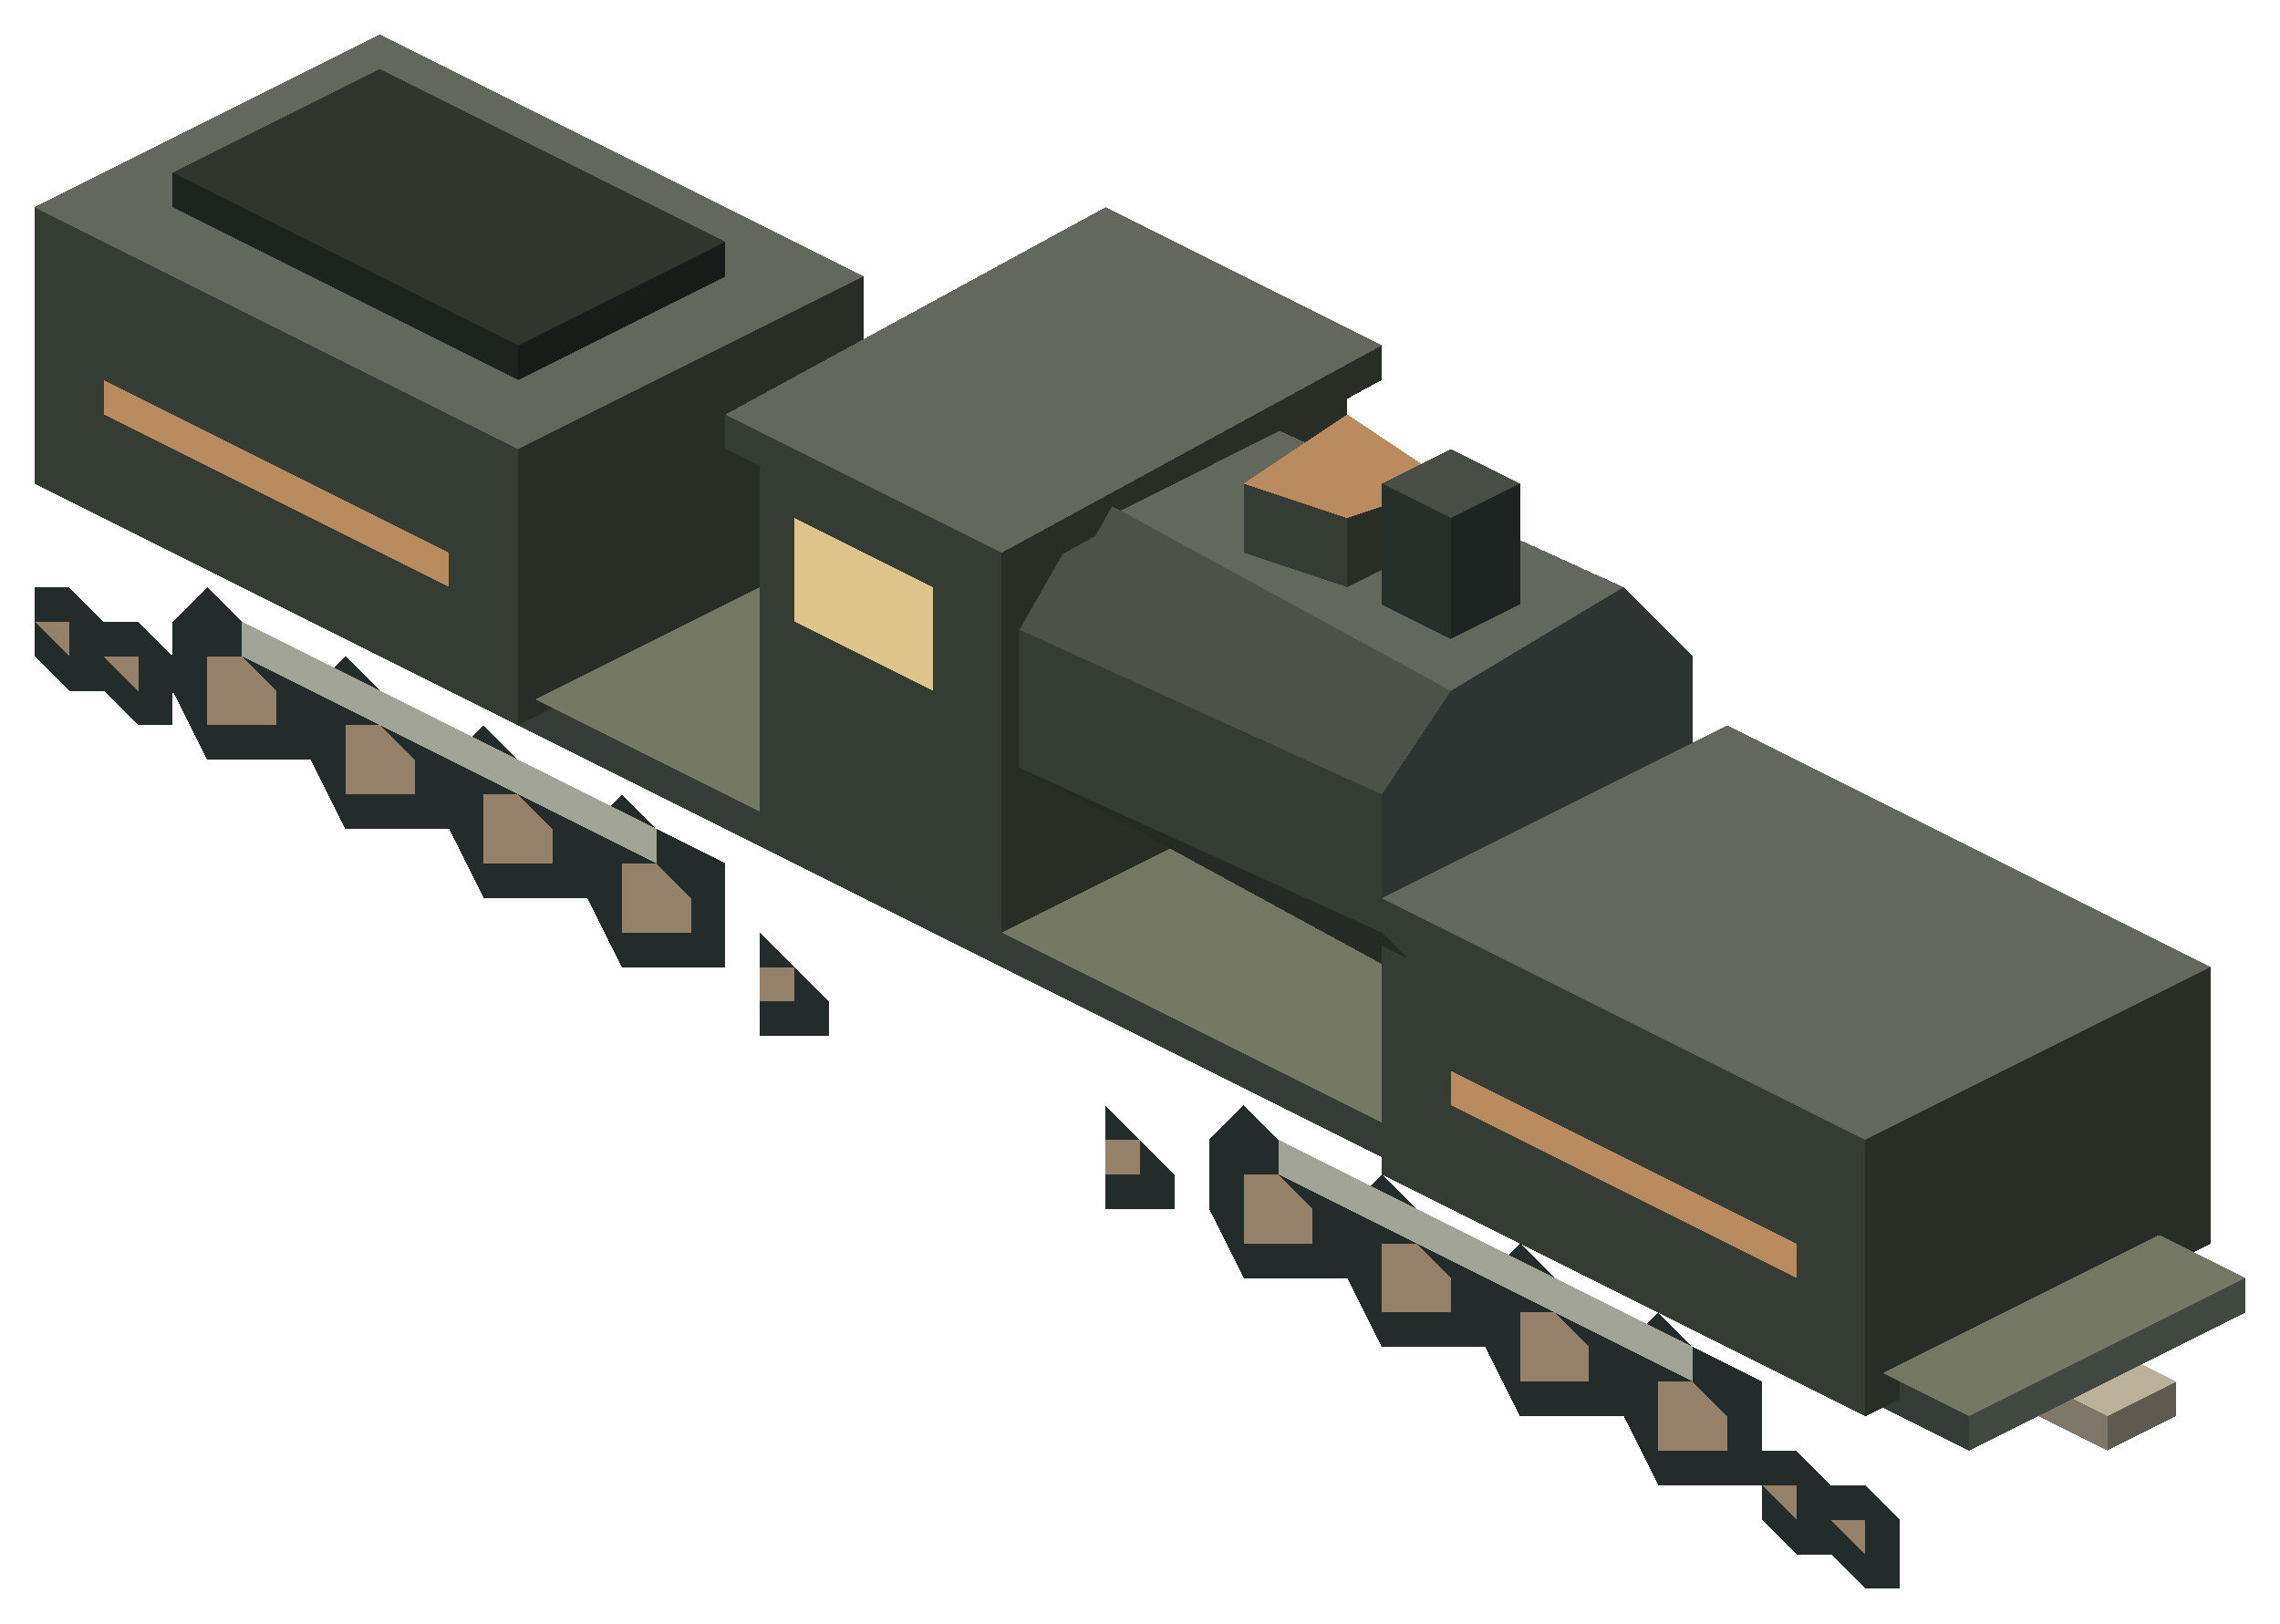
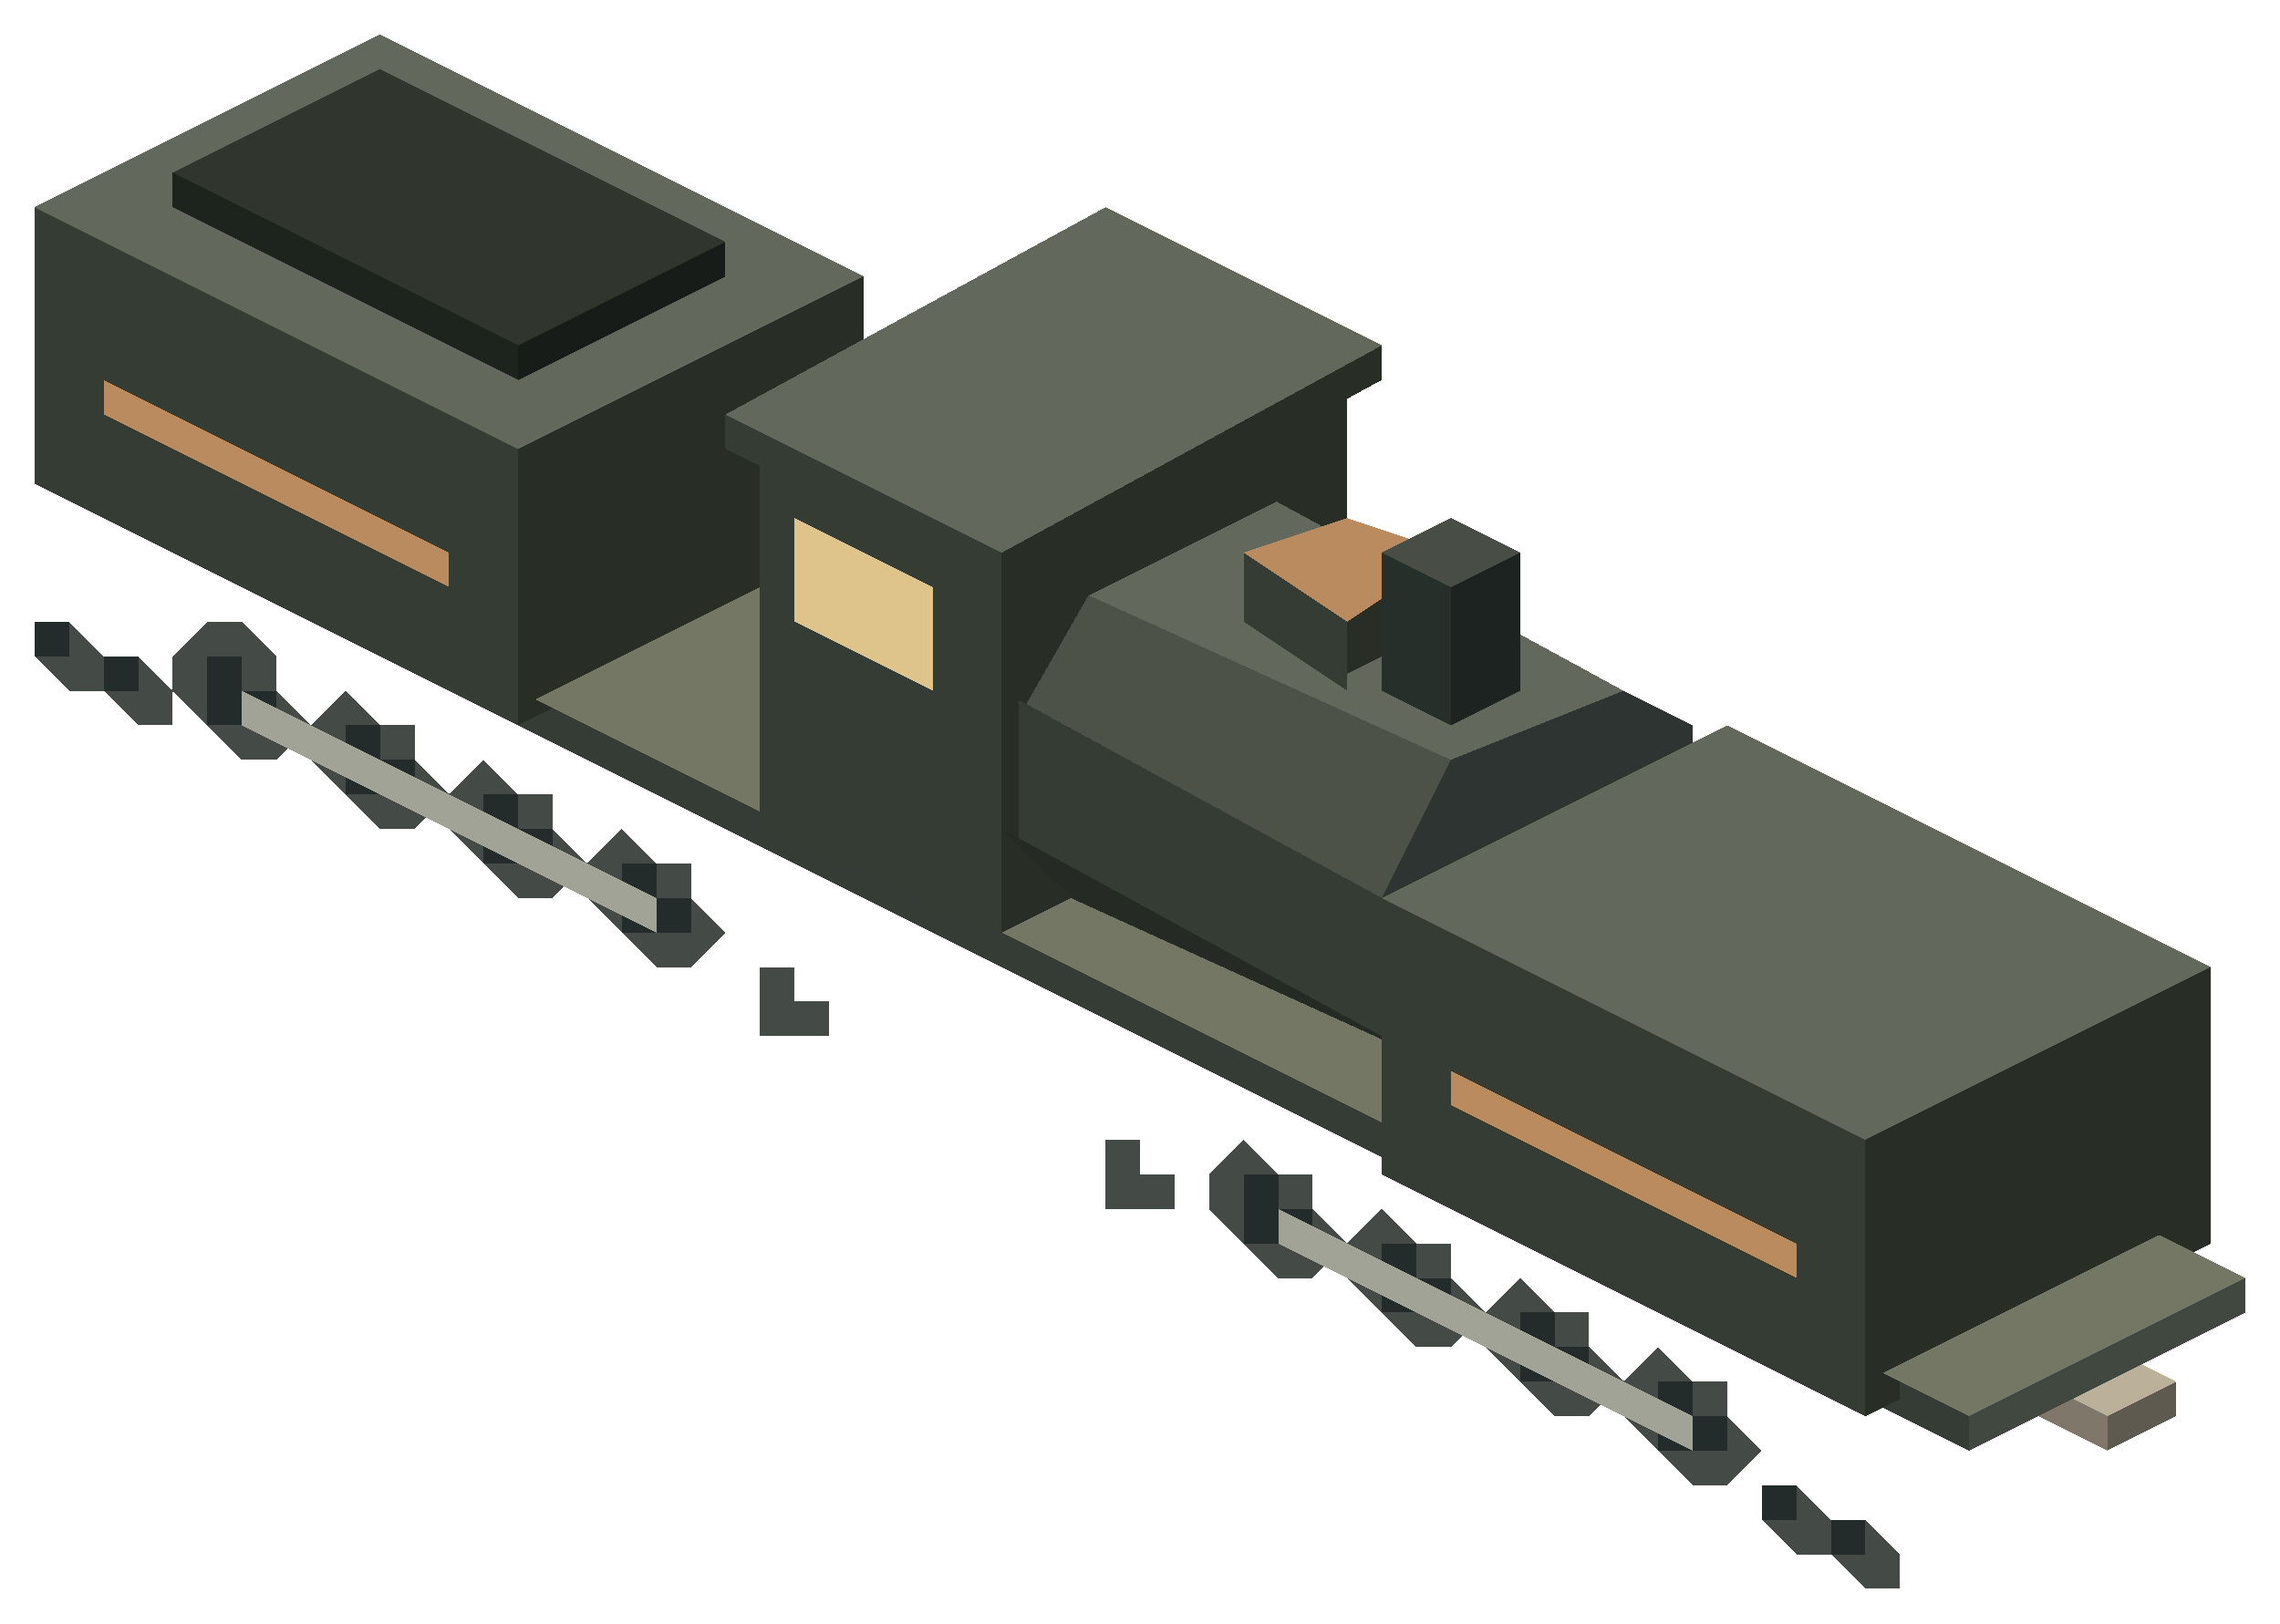
<svg xmlns="http://www.w3.org/2000/svg" width="66" height="47" viewBox="0 0 66 47" shape-rendering="crispEdges" data-template="railyard-loco-steam-garratt-right" data-anchor-x="5" data-anchor-y="16" data-length-m="28">
  <g id="silhouette-underlays">
    <path d="M3,12 5,11 7,12 7,13 5,14 3,13Z" fill="#5f5a50" />
    <path d="M1,13 9,9 65,37 65,38 57,42 1,14Z" fill="#41483f" />
    <path d="M1,6 11,1 25,8 25,16 15,21 1,14Z" fill="#282d26" />
    <path d="M5,5 11,2 21,7 21,8 15,11 5,6Z" fill="#171c18" />
    <path d="M3,11 13,16 13,17 3,12Z" fill="#ba8b5e" />
    <path d="M22,13 32,8 39,11 39,22 29,27 22,24Z" fill="#282d26" />
    <path d="M21,12 32,6 40,10 40,11 29,17 21,13Z" fill="#282d26" />
-     <path d="M36,14 39,12 42,14 42,16 39,17 36,16Z" fill="#282d26" />
-     <path d="M40,14 42,13 44,14 44,19 42,20 40,19Z" fill="#1d2320" />
+     <path d="M36,16 39,15 42,16 42,18 39,20 36,18Z" fill="#282d26" />
+     <path d="M40,16 42,15 44,16 44,21 42,22 40,21Z" fill="#1d2320" />
    <path d="M40,26 50,21 64,28 64,36 54,41 40,34Z" fill="#282d26" />
    <path d="M42,31 52,36 52,37 42,32Z" fill="#ba8b5e" />
    <path d="M59,40 61,39 63,40 63,41 61,42 59,41Z" fill="#5f5a50" />
  </g>
  <g id="coupler">
</g>
  <g id="running-gear">
-     <path d="M3,20 2,20 1,19 1,19 1,18 1,17 1,17 2,17 3,18 3,19ZM3,20 2,20 1,19 1,19 1,18 1,17 1,17 2,17 3,18 3,19ZM3,20 3,20 2,20 1,19 1,19 1,18 1,18ZM3,20 3,20 1,18 1,18 1,17 1,17 2,17 3,18 3,19ZM3,20 3,20 1,18 1,18 1,17 1,17 2,17 3,18 3,19ZM1,18 1,18 1,18 1,17 1,17 2,17 3,18 3,18ZM3,20 3,20 1,18 1,18 1,18 3,18 3,18 3,19ZM3,20 3,20 1,18 1,18 1,18 3,18 3,18 3,19ZM3,20 3,20 2,19 2,18 3,18 3,18 3,19ZM2,19 1,18 1,18 1,18 2,18ZM5,21 4,21 3,20 3,20 3,19 3,18 3,18 4,18 5,19 5,20ZM5,21 4,21 3,20 3,20 3,19 3,18 3,18 4,18 5,19 5,20ZM5,21 5,21 4,21 3,20 3,20 3,19 3,19ZM5,21 5,21 3,19 3,19 3,18 3,18 4,18 5,19 5,20ZM5,21 5,21 3,19 3,19 3,18 3,18 4,18 5,19 5,20ZM3,19 3,19 3,19 3,18 3,18 4,18 5,19 5,19ZM5,21 5,21 3,19 3,19 3,19 5,19 5,19 5,20ZM5,21 5,21 3,19 3,19 3,19 5,19 5,19 5,20ZM5,21 5,21 4,20 4,19 5,19 5,19 5,20ZM4,20 3,19 3,19 3,19 4,19ZM9,21 9,22 7,22ZM9,21 7,22 6,22ZM9,21 9,21 6,22 5.5,21ZM6,20.25 6,21 5.5,21 5,20ZM6,20.25 9,21 9,21 6,21ZM6,20.25 9,21 9,21 6,21ZM6,20.25 9,21 9,21 6,21ZM8,20.75 9,21 9,21 8,21ZM6,19.5 6,20.25 5,20 5,19ZM6,19.5 9,21 6,20.25ZM6,19.5 9,21 6,20.25ZM6,19.5 9,21 6,20.25ZM8,20.5 9,21 8,20.75ZM6,18.75 6,19.5 5,19 5,18ZM6,18.75 9,21 6,19.5ZM6,18.75 9,21 6,19.5ZM6,19 6,18.75 6.333,19ZM6,19 6.333,19 9,21 6,19.5ZM8,20.25 9,21 8,20.5ZM6,17 6,18.75 5,18 6,17ZM6.6,17.8 6,17.5 6,17 6,17ZM7.8,19.4 9,21 6,18.75 6,18.5ZM6.6,17.8 7,18.333 7,19 6,18.5 6,17.5ZM6.6,17.8 6,17.5 6,17 6,17ZM7.8,19.4 9,21 6,18.75 6,18.5ZM6.6,17.8 7,18.333 7,19 6,18.5 6,17.5ZM6.6,17.8 6,17.5 6,17 6,17ZM7,19 6.333,19 6,18.75 6,18.5ZM6.6,17.8 7,18.333 7,19 7,19 6,18.5 6,17.5ZM7,19 7,19 7.8,19.4 9,21 9,21ZM7,19 9,21 9,21 6.333,19ZM8,20 9,21 9,21 8,20.25ZM7,18 6.6,17.8 6,17 7,18ZM8,19.5 9,21 7.8,19.4ZM7,18 7,18.333 6.6,17.8 7,18 7,18ZM8,19.5 9,20 9,21ZM13,23 13,24 11,24ZM13,23 11,24 10,24ZM13,23 13,23 10,24 9.5,23ZM10,22.25 10,23 9.5,23 9,22ZM10,22.25 13,23 13,23 10,23ZM10,22.25 13,23 13,23 10,23ZM10,22.25 13,23 13,23 10,23ZM12,22.75 13,23 13,23 12,23ZM10,21.5 10,22.25 9,22 9,21ZM10,21.5 13,23 10,22.25ZM10,21.5 13,23 10,22.25ZM10,21.5 13,23 10,22.25ZM12,22.5 13,23 12,22.75ZM10,20.75 10,21.5 9,21 9,20ZM10,20.75 13,23 10,21.5ZM10,20.75 13,23 10,21.5ZM10,21 10,20.75 10.333,21ZM10,21 10.333,21 13,23 10,21.5ZM12,22.25 13,23 12,22.5ZM10,19 10,19.5 9.667,19.333 10,19ZM10,20.5 10,20.75 9,20 9,20ZM10.6,19.8 10,19.5 10,19 10,19ZM11.8,21.4 13,23 10,20.75 10,20.5ZM10.6,19.8 10,19.5 10,19 10,19ZM11.8,21.4 13,23 10,20.75 10,20.5ZM10.6,19.8 10,19.5 10,19 10,19ZM11,21 10.333,21 10,20.75 10,20.5ZM11,21 11,21 11.8,21.4 13,23 13,23ZM11,21 13,23 13,23 10.333,21ZM12,22 13,23 13,23 12,22.25ZM11,20 10.6,19.8 10,19 11,20ZM12,21.5 13,23 11.8,21.4ZM12,21.5 13,22 13,23ZM17,25 17,26 15,26ZM17,25 15,26 14,26ZM17,25 17,25 14,26 13.5,25ZM14,24.25 14,25 13.5,25 13,24ZM14,24.25 17,25 17,25 14,25ZM14,24.25 17,25 17,25 14,25ZM14,24.25 17,25 17,25 14,25ZM16,24.75 17,25 17,25 16,25ZM14,23.5 14,24.25 13,24 13,23ZM14,23.5 17,25 14,24.25ZM14,23.5 17,25 14,24.25ZM14,23.5 17,25 14,24.25ZM16,24.5 17,25 16,24.75ZM14,22.75 14,23.5 13,23 13,22ZM14,22.75 17,25 14,23.5ZM14,22.75 17,25 14,23.5ZM14,23 14,22.75 14.333,23ZM14,23 14.333,23 17,25 14,23.5ZM16,24.25 17,25 16,24.5ZM14,21 14,21.5 13.667,21.333 14,21ZM14,22.5 14,22.75 13,22 13,22ZM14.6,21.8 14,21.5 14,21 14,21ZM15.8,23.4 17,25 14,22.75 14,22.5ZM14.6,21.8 14,21.5 14,21 14,21ZM15.8,23.4 17,25 14,22.75 14,22.5ZM14.6,21.8 14,21.5 14,21 14,21ZM15,23 14.333,23 14,22.75 14,22.5ZM15,23 15,23 15.8,23.4 17,25 17,25ZM15,23 17,25 17,25 14.333,23ZM16,24 17,25 17,25 16,24.25ZM15,22 14.6,21.8 14,21 15,22ZM16,23.5 17,25 15.8,23.4ZM16,23.5 17,24 17,25ZM21,27 21,28 19,28ZM21,27 19,28 18,28ZM21,27 21,27 18,28 17.5,27ZM18,26.25 18,27 17.5,27 17,26ZM18,26.25 21,27 21,27 18,27ZM18,26.25 21,27 21,27 18,27ZM18,26.25 21,27 21,27 18,27ZM20,26.75 21,27 21,27 20,27ZM18,25.5 18,26.25 17,26 17,25ZM18,25.5 21,27 18,26.25ZM18,25.5 21,27 18,26.25ZM18,25.5 21,27 18,26.25ZM20,26.5 21,27 20,26.75ZM18,24.75 18,25.5 17,25 17,24ZM18,24.75 21,27 18,25.5ZM18,24.75 21,27 18,25.5ZM18,25 18,24.75 18.333,25ZM18,25 18.333,25 21,27 18,25.5ZM20,26.25 21,27 20,26.5ZM18,23 18,23.5 17.667,23.333 18,23ZM18,24.5 18,24.75 17,24 17,24ZM18.6,23.8 18,23.5 18,23 18,23ZM19,24.333 21,27 19,25.5ZM19,25 19,25.5 18,24.75 18,24.5ZM18.6,23.8 18,23.5 18,23 18,23ZM19,24.333 21,27 19,25.5ZM19,25 19,25.5 18,24.75 18,24.5ZM18.6,23.8 18,23.5 18,23 18,23ZM19,24.333 19.5,25 19,25ZM19,25 19,25 18.333,25 18,24.75 18,24.5ZM19,25 19.5,25 21,27 21,27ZM19,25 21,27 21,27 18.333,25ZM20,26 21,27 21,27 20,26.25ZM19,24 18.6,23.8 18,23 19,24ZM21,27 19,24.333 19,24 19,24 19,24ZM19,24 21,25 21,27ZM24,30 23,30 22,30 22,29 22,28 22,28 22,27 23,28 24,29 24,29ZM24,30 23,30 22,30 22,29 22,28 22,28 22,27 23,28 24,29 24,29ZM24,30 23,30 22,30 22,29 22,29 24,29 24,29 24,29ZM24,29 22,29 22,29 22,28 22,28 22,27 23,28 24,29 24,29ZM22,28 22,28 22,28 22,27 23,28 23,28ZM24,29 22,29 22,29 22,28 22,28 22,28 23,28 23,28 24,29 24,29ZM24,29 23,29 23,28 23,28 23,28 24,29 24,29ZM23,29 22,29 22,29 22,28 22,28 22,28 23,28 23,28 23,28ZM23,29 22,29 22,29 22,28 22,28 22,28 23,28 23,28 23,28ZM34,35 33,35 32,35 32,34 32,33 32,33 32,32 33,33 34,34 34,34ZM34,35 33,35 32,35 32,34 32,33 32,33 32,32 33,33 34,34 34,34ZM34,35 33,35 32,35 32,34 32,34 34,34 34,34 34,34ZM34,34 32,34 32,34 32,33 32,33 32,32 33,33 34,34 34,34ZM32,33 32,33 32,33 32,32 33,33 33,33ZM34,34 32,34 32,34 32,33 32,33 32,33 33,33 33,33 34,34 34,34ZM34,34 33,34 33,33 33,33 33,33 34,34 34,34ZM33,34 32,34 32,34 32,33 32,33 32,33 33,33 33,33 33,33ZM33,34 32,34 32,34 32,33 32,33 32,33 33,33 33,33 33,33ZM39,36 39,37 37,37ZM39,36 37,37 36,37ZM39,36 39,36 36,37 35.5,36ZM36,35.25 36,36 35.5,36 35,35ZM36,35.25 39,36 39,36 36,36ZM36,35.25 39,36 39,36 36,36ZM36,35.25 39,36 39,36 36,36ZM38,35.75 39,36 39,36 38,36ZM36,34.5 36,35.25 35,35 35,34ZM36,34.5 39,36 36,35.25ZM36,34.5 39,36 36,35.25ZM36,34.5 39,36 36,35.25ZM38,35.5 39,36 38,35.75ZM36,33.75 36,34.5 35,34 35,33ZM36,33.75 39,36 36,34.5ZM36,33.75 39,36 36,34.5ZM36,34 36,33.75 36.333,34ZM36,34 36.333,34 39,36 36,34.5ZM38,35.25 39,36 38,35.5ZM36,32 36,33.75 35,33 36,32ZM36.6,32.8 36,32.5 36,32 36,32ZM37.8,34.4 39,36 36,33.75 36,33.5ZM36.6,32.8 37,33.333 37,34 36,33.5 36,32.5ZM36.6,32.8 36,32.5 36,32 36,32ZM37.8,34.4 39,36 36,33.75 36,33.5ZM36.6,32.8 37,33.333 37,34 36,33.5 36,32.5ZM36.6,32.8 36,32.5 36,32 36,32ZM37,34 36.333,34 36,33.75 36,33.5ZM36.6,32.8 37,33.333 37,34 37,34 36,33.5 36,32.5ZM37,34 37,34 37.8,34.4 39,36 39,36ZM37,34 39,36 39,36 36.333,34ZM38,35 39,36 39,36 38,35.25ZM37,33 36.6,32.8 36,32 37,33ZM38,34.5 39,36 37.8,34.4ZM37,33 37,33.333 36.6,32.8 37,33 37,33ZM38,34.5 39,35 39,36ZM43,38 43,39 41,39ZM43,38 41,39 40,39ZM43,38 43,38 40,39 39.5,38ZM40,37.25 40,38 39.5,38 39,37ZM40,37.25 43,38 43,38 40,38ZM40,37.25 43,38 43,38 40,38ZM40,37.25 43,38 43,38 40,38ZM42,37.75 43,38 43,38 42,38ZM40,36.5 40,37.25 39,37 39,36ZM40,36.5 43,38 40,37.25ZM40,36.5 43,38 40,37.25ZM40,36.5 43,38 40,37.25ZM42,37.5 43,38 42,37.75ZM40,35.75 40,36.5 39,36 39,35ZM40,35.75 43,38 40,36.5ZM40,35.75 43,38 40,36.5ZM40,36 40,35.75 40.333,36ZM40,36 40.333,36 43,38 40,36.5ZM42,37.25 43,38 42,37.5ZM40,34 40,34.5 39.667,34.333 40,34ZM40,35.5 40,35.75 39,35 39,35ZM40.6,34.8 40,34.5 40,34 40,34ZM41.8,36.4 43,38 40,35.75 40,35.5ZM40.6,34.8 40,34.5 40,34 40,34ZM41.8,36.4 43,38 40,35.75 40,35.5ZM40.6,34.8 40,34.5 40,34 40,34ZM41,36 40.333,36 40,35.75 40,35.5ZM41,36 41,36 41.8,36.4 43,38 43,38ZM41,36 43,38 43,38 40.333,36ZM42,37 43,38 43,38 42,37.25ZM41,35 40.6,34.8 40,34 41,35ZM42,36.5 43,38 41.8,36.4ZM42,36.5 43,37 43,38ZM47,40 47,41 45,41ZM47,40 45,41 44,41ZM47,40 47,40 44,41 43.5,40ZM44,39.25 44,40 43.5,40 43,39ZM44,39.25 47,40 47,40 44,40ZM44,39.25 47,40 47,40 44,40ZM44,39.25 47,40 47,40 44,40ZM46,39.75 47,40 47,40 46,40ZM44,38.5 44,39.25 43,39 43,38ZM44,38.5 47,40 44,39.25ZM44,38.5 47,40 44,39.25ZM44,38.5 47,40 44,39.25ZM46,39.5 47,40 46,39.75ZM44,37.75 44,38.5 43,38 43,37ZM44,37.75 47,40 44,38.5ZM44,37.75 47,40 44,38.5ZM44,38 44,37.75 44.333,38ZM44,38 44.333,38 47,40 44,38.5ZM46,39.25 47,40 46,39.5ZM44,36 44,36.5 43.667,36.333 44,36ZM44,37.5 44,37.75 43,37 43,37ZM44.6,36.8 44,36.5 44,36 44,36ZM45.8,38.4 47,40 44,37.75 44,37.5ZM44.6,36.8 44,36.5 44,36 44,36ZM45.8,38.4 47,40 44,37.75 44,37.5ZM44.6,36.8 44,36.5 44,36 44,36ZM45,38 44.333,38 44,37.75 44,37.5ZM45,38 45,38 45.8,38.4 47,40 47,40ZM45,38 47,40 47,40 44.333,38ZM46,39 47,40 47,40 46,39.25ZM45,37 44.6,36.8 44,36 45,37ZM46,38.5 47,40 45.8,38.4ZM46,38.5 47,39 47,40ZM51,42 51,43 49,43ZM51,42 49,43 48,43ZM51,42 51,42 48,43 47.5,42ZM48,41.25 48,42 47.5,42 47,41ZM48,41.25 51,42 51,42 48,42ZM48,41.25 51,42 51,42 48,42ZM48,41.25 51,42 51,42 48,42ZM50,41.75 51,42 51,42 50,42ZM48,40.5 48,41.25 47,41 47,40ZM48,40.5 51,42 48,41.25ZM48,40.5 51,42 48,41.25ZM48,40.5 51,42 48,41.25ZM50,41.5 51,42 50,41.75ZM48,39.75 48,40.5 47,40 47,39ZM48,39.75 51,42 48,40.5ZM48,39.75 51,42 48,40.5ZM48,40 48,39.75 48.333,40ZM48,40 48.333,40 51,42 48,40.5ZM50,41.25 51,42 50,41.5ZM48,38 48,38.5 47.667,38.333 48,38ZM48,39.5 48,39.75 47,39 47,39ZM48.6,38.8 48,38.5 48,38 48,38ZM49,39.333 51,42 49,40.5ZM49,40 49,40.5 48,39.75 48,39.5ZM48.6,38.8 48,38.5 48,38 48,38ZM49,39.333 51,42 49,40.5ZM49,40 49,40.5 48,39.75 48,39.5ZM48.6,38.8 48,38.5 48,38 48,38ZM49,39.333 49.5,40 49,40ZM49,40 49,40 48.333,40 48,39.75 48,39.5ZM49,40 49.5,40 51,42 51,42ZM49,40 51,42 51,42 48.333,40ZM50,41 51,42 51,42 50,41.25ZM49,39 48.6,38.8 48,38 49,39ZM51,42 49,39.333 49,39 49,39 49,39ZM49,39 51,40 51,42ZM53,45 52,45 51,44 51,44 51,43 51,42 51,42 52,42 53,43 53,44ZM53,45 52,45 51,44 51,44 51,43 51,42 51,42 52,42 53,43 53,44ZM53,45 53,45 52,45 51,44 51,44 51,43 51,43ZM53,45 53,45 51,43 51,43 51,42 51,42 52,42 53,43 53,44ZM53,45 53,45 51,43 51,43 51,42 51,42 52,42 53,43 53,44ZM51,43 51,43 51,43 51,42 51,42 52,42 53,43 53,43ZM53,45 53,45 51,43 51,43 51,43 53,43 53,43 53,44ZM53,45 53,45 51,43 51,43 51,43 53,43 53,43 53,44ZM53,45 53,45 52,44 52,43 53,43 53,43 53,44ZM52,44 51,43 51,43 51,43 52,43ZM55,46 54,46 53,45 53,45 53,44 53,43 53,43 54,43 55,44 55,45ZM55,46 54,46 53,45 53,45 53,44 53,43 53,43 54,43 55,44 55,45ZM55,46 55,46 54,46 53,45 53,45 53,44 53,44ZM55,46 55,46 53,44 53,44 53,43 53,43 54,43 55,44 55,45ZM55,46 55,46 53,44 53,44 53,43 53,43 54,43 55,44 55,45ZM53,44 53,44 53,44 53,43 53,43 54,43 55,44 55,44ZM55,46 55,46 53,44 53,44 53,44 55,44 55,44 55,45ZM55,46 55,46 53,44 53,44 53,44 55,44 55,44 55,45ZM55,46 55,46 54,45 54,44 55,44 55,44 55,45ZM54,45 53,44 53,44 53,44 54,44Z" fill="#242b2b" />
-     <path d="M2,19 2,19 2,19 1,18 1,18 1,18 2,18 2,18 2,18 2,19ZM4,20 4,20 4,20 3,19 3,19 3,19 4,19 4,19 4,19 4,20ZM8,21 7,21 6,21 6,20 6,19 6,19 6,19 7,19 8,20 8,20ZM12,23 11,23 10,23 10,22 10,21 10,21 10,21 11,21 12,22 12,22ZM16,25 15,25 14,25 14,24 14,23 14,23 14,23 15,23 16,24 16,24ZM20,27 19,27 18,27 18,26 18,25 18,25 18,25 19,25 20,26 20,26ZM23,29 23,29 23,29 22,29 22,29 22,28 23,28 23,28 23,29 23,29ZM33,34 33,34 33,34 32,34 32,34 32,33 33,33 33,33 33,34 33,34ZM38,36 37,36 36,36 36,35 36,34 36,34 36,34 37,34 38,35 38,35ZM42,38 41,38 40,38 40,37 40,36 40,36 40,36 41,36 42,37 42,37ZM46,40 45,40 44,40 44,39 44,38 44,38 44,38 45,38 46,39 46,39ZM50,42 49,42 48,42 48,41 48,40 48,40 48,40 49,40 50,41 50,41ZM52,44 52,44 52,44 51,43 51,43 51,43 52,43 52,43 52,43 52,44ZM54,45 54,45 54,45 53,44 53,44 53,44 54,44 54,44 54,44 54,45Z" fill="#95816a" />
+     <path d="M3,20 2,20 2,20 1,19 1,19 1,18 1,18 1,18 2,18 2,18 3,19 3,19ZM3,20 2,20 2,20 1,19 1,19 1,18 1,18 1,18 2,18 2,18 3,19 3,19ZM3,20 2,20 2,20 1,19 1,19 1,18 1,18 1,18 2,18 2,18 3,19 3,19ZM3,20 2,20 2,20 1,19 1,19 1,19 3,19 3,19 3,19ZM3,19 1,19 1,19 1,19 1,18 1,18 1,18 2,18 2,18 3,19 3,19ZM3,19 1,19 1,19 1,19 1,18 1,18 1,18 2,18 2,18 3,19 3,19ZM3,19 1,19 1,19 1,19 1,18 1,18 1,18 2,18 2,18 3,19 3,19ZM3,19 2,19 2,18 2,18 2,18 3,19 3,19ZM2,19 1,19 1,19 1,19 1,18 1,18 1,18 2,18 2,18 2,18ZM2,19 1,19 1,19 1,19 1,18 1,18 1,18 2,18 2,18 2,18ZM5,21 4,21 4,21 3,20 3,20 3,19 3,19 3,19 4,19 4,19 5,20 5,20ZM5,21 4,21 4,21 3,20 3,20 3,19 3,19 3,19 4,19 4,19 5,20 5,20ZM5,21 4,21 4,21 3,20 3,20 3,19 3,19 3,19 4,19 4,19 5,20 5,20ZM5,21 4,21 4,21 3,20 3,20 3,20 5,20 5,20 5,20ZM5,20 3,20 3,20 3,20 3,19 3,19 3,19 4,19 4,19 5,20 5,20ZM5,20 3,20 3,20 3,20 3,19 3,19 3,19 4,19 4,19 5,20 5,20ZM5,20 3,20 3,20 3,20 3,19 3,19 3,19 4,19 4,19 5,20 5,20ZM5,20 4,20 4,19 4,19 4,19 5,20 5,20ZM4,20 3,20 3,20 3,20 3,19 3,19 3,19 4,19 4,19 4,19ZM4,20 3,20 3,20 3,20 3,19 3,19 3,19 4,19 4,19 4,19ZM6,18 7,18 8,19ZM6,18 8,19 8,20ZM8,21.5 8.333,21.667 8,22 7,22ZM7,21 8,21.5 7,22 6,21ZM6,20.25 6,21 6,21 6,21 5,20ZM8,20.5 8,20 8,20 9,21 9,21ZM6,20 6,20.25 5,20ZM5.5,19 6,18 7,19ZM7,19 7,19 8,20 7,20ZM5.5,19 6,19 6,19 6,20 5,20ZM5,20 5,19 6,18ZM11,21 12,21 12,22ZM12,23.5 12.333,23.667 12,24 11,24ZM11,23 12,23.5 11,24 10,23ZM9,22 10,22.5 10,23 10,23 10,23 9,22ZM12,22.5 12,22 12,22 13,23 13,23ZM11,21 11,21 12,22 11,22ZM9.5,21 10,20 11,21 11,21ZM9.4,21.2 9.5,21 10,21 10,21 10,21.5 10,21.5ZM9.4,21.2 9,21 9,21 10,20ZM15,23 16,23 16,24ZM16,25.5 16.333,25.667 16,26 15,26ZM15,25 16,25.5 15,26 14,25ZM13,24 14,24.5 14,25 14,25 14,25 13,24ZM16,24.5 16,24 16,24 17,25 17,25ZM15,23 15,23 16,24 15,24ZM13.5,23 14,22 15,23 15,23ZM13.4,23.2 13.5,23 14,23 14,23 14,23.5 14,23.5ZM13.4,23.2 13,23 13,23 14,22ZM19,25 20,25 20,26ZM21,27 20,28 19,28ZM21,27 19,28 18,27ZM20,26.75 21,27 20,27ZM17,26 18,26.5 18,27 18,27 18,27 17,26ZM20,26 20,26 21,27 20,26.75ZM19,25 19,25 20,26 19,26ZM17.5,25 18,24 19,25 19,25ZM17.4,25.2 17.5,25 18,25 18,25 18,25.5 18,25.5ZM17.4,25.2 17,25 17,25 18,24ZM23,29 24,29 24,30ZM23,29 24,30 23,30ZM23,29 23,30 22,30ZM23,28 23,29 22,30ZM23,28 22,30 22,29ZM22,29 22,28 23,28ZM33,34 34,34 34,35ZM33,34 34,35 33,35ZM33,34 33,35 32,35ZM33,33 33,34 32,35ZM33,33 32,35 32,34ZM32,34 32,33 33,33ZM37,34 38,34 38,35ZM38,36.5 38.333,36.667 38,37 37,37ZM37,36 38,36.5 37,37 36,36ZM36,35.25 36,36 36,36 36,36 35,35ZM38,35.5 38,35 38,35 39,36 39,36ZM36,35 36,35.25 35,35ZM37,34 37,34 38,35 37,35ZM36,34.5 36,35 35,35ZM35.5,34 36,33 37,34 37,34ZM35.5,34 36,34 36,34 36,34.5 35,35ZM35,35 35,34 36,33ZM41,36 42,36 42,37ZM42,38.5 42.333,38.667 42,39 41,39ZM41,38 42,38.5 41,39 40,38ZM39,37 40,37.5 40,38 40,38 40,38 39,37ZM42,37.5 42,37 42,37 43,38 43,38ZM41,36 41,36 42,37 41,37ZM39.5,36 40,35 41,36 41,36ZM39.4,36.2 39.5,36 40,36 40,36 40,36.5 40,36.5ZM39.4,36.2 39,36 39,36 40,35ZM45,38 46,38 46,39ZM46,40.5 46.333,40.667 46,41 45,41ZM45,40 46,40.5 45,41 44,40ZM43,39 44,39.5 44,40 44,40 44,40 43,39ZM46,39.5 46,39 46,39 47,40 47,40ZM45,38 45,38 46,39 45,39ZM43.5,38 44,37 45,38 45,38ZM43.4,38.2 43.5,38 44,38 44,38 44,38.5 44,38.5ZM43.4,38.2 43,38 43,38 44,37ZM49,40 50,40 50,41ZM51,42 50,43 49,43ZM51,42 49,43 48,42ZM50,41.75 51,42 50,42ZM47,41 48,41.5 48,42 48,42 48,42 47,41ZM50,41 50,41 51,42 50,41.75ZM49,40 49,40 50,41 49,41ZM47.5,40 48,39 49,40 49,40ZM47.4,40.2 47.5,40 48,40 48,40 48,40.5 48,40.5ZM47.4,40.2 47,40 47,40 48,39ZM53,45 52,45 52,45 51,44 51,44 51,43 51,43 51,43 52,43 52,43 53,44 53,44ZM53,45 52,45 52,45 51,44 51,44 51,43 51,43 51,43 52,43 52,43 53,44 53,44ZM53,45 52,45 52,45 51,44 51,44 51,43 51,43 51,43 52,43 52,43 53,44 53,44ZM53,45 52,45 52,45 51,44 51,44 51,44 53,44 53,44 53,44ZM53,44 51,44 51,44 51,44 51,43 51,43 51,43 52,43 52,43 53,44 53,44ZM53,44 51,44 51,44 51,44 51,43 51,43 51,43 52,43 52,43 53,44 53,44ZM53,44 51,44 51,44 51,44 51,43 51,43 51,43 52,43 52,43 53,44 53,44ZM53,44 52,44 52,43 52,43 52,43 53,44 53,44ZM52,44 51,44 51,44 51,44 51,43 51,43 51,43 52,43 52,43 52,43ZM52,44 51,44 51,44 51,44 51,43 51,43 51,43 52,43 52,43 52,43ZM55,46 54,46 54,46 53,45 53,45 53,44 53,44 53,44 54,44 54,44 55,45 55,45ZM55,46 54,46 54,46 53,45 53,45 53,44 53,44 53,44 54,44 54,44 55,45 55,45ZM55,46 54,46 54,46 53,45 53,45 53,44 53,44 53,44 54,44 54,44 55,45 55,45ZM55,46 54,46 54,46 53,45 53,45 53,45 55,45 55,45 55,45ZM55,45 53,45 53,45 53,45 53,44 53,44 53,44 54,44 54,44 55,45 55,45ZM55,45 53,45 53,45 53,45 53,44 53,44 53,44 54,44 54,44 55,45 55,45ZM55,45 53,45 53,45 53,45 53,44 53,44 53,44 54,44 54,44 55,45 55,45ZM55,45 54,45 54,44 54,44 54,44 55,45 55,45ZM54,45 53,45 53,45 53,45 53,44 53,44 53,44 54,44 54,44 54,44ZM54,45 53,45 53,45 53,45 53,44 53,44 53,44 54,44 54,44 54,44Z" fill="#444b46" />
+     <path d="M2,19 2,19 2,19 2,19 1,19 1,18 1,18 2,18 2,18 2,18 2,19 2,19ZM4,20 4,20 4,20 4,20 3,20 3,19 3,19 4,19 4,19 4,19 4,20 4,20ZM6,19 7,19 7,20ZM7,20 7,20 8,20 8,20.5ZM7,20 7,21 6,21ZM7,20 6,21 6,20ZM6,20 6,19 7,20ZM10,21 11,21 11,22ZM11,22 11,22 12,22 12,22.5ZM10.333,22.667 11,23 11,23 10,23ZM10.333,22.667 10,23 10,22.5ZM11,22 10,21.5 10,21 11,22ZM14,23 15,23 15,24ZM15,24 15,24 16,24 16,24.5ZM14.333,24.667 15,25 15,25 14,25ZM14.333,24.667 14,25 14,24.5ZM15,24 14,23.5 14,23 15,24ZM18,25 19,25 19,26ZM19,26 20,26 20,27ZM19,26 20,27 19,27ZM18.333,26.667 19,27 19,27 18,27ZM18.333,26.667 18,27 18,26.5ZM19,26 18,25.5 18,25 19,26ZM36,34 37,34 37,35ZM37,35 37,35 38,35 38,35.5ZM37,35 37,36 36,36ZM37,35 36,36 36,35ZM36,35 36,34 37,35ZM40,36 41,36 41,37ZM41,37 41,37 42,37 42,37.5ZM40.333,37.667 41,38 41,38 40,38ZM40.333,37.667 40,38 40,37.5ZM41,37 40,36.5 40,36 41,37ZM44,38 45,38 45,39ZM45,39 45,39 46,39 46,39.5ZM44.333,39.667 45,40 45,40 44,40ZM44.333,39.667 44,40 44,39.5ZM45,39 44,38.5 44,38 45,39ZM48,40 49,40 49,41ZM49,41 50,41 50,42ZM49,41 50,42 49,42ZM48.333,41.667 49,42 49,42 48,42ZM48.333,41.667 48,42 48,41.5ZM49,41 48,40.5 48,40 49,41ZM52,44 52,44 52,44 52,44 51,44 51,43 51,43 52,43 52,43 52,43 52,44 52,44ZM54,45 54,45 54,45 54,45 53,45 53,44 53,44 54,44 54,44 54,44 54,45 54,45Z" fill="#242b2b" />
  </g>
  <g id="frame">
    <path d="M55.5,40.25 57,41 57,42 54.5,40.75ZM55,40 55.5,40.25 55,40.5ZM29,27 40,32.5 40,33.5 29,28ZM15,21 29,27 29,27 29,28 15,21ZM15,21 16,20.5 22,23.5 22,24 15,21 15,21Z" fill="#343c35" />
    <path d="M65,38 57,42 57,41 65,37Z" fill="#41483f" />
-     <path d="M61.5,36.25 62.5,35.75 65,37 64,37.5ZM22,17 22,23.5 15.5,20.25ZM61,36.5 61.5,36.25 64,37.5 63.5,37.75ZM61,36.5 63.5,37.75 57,41 54.5,39.75ZM29,27 33.87,24.565 40,27.909 40,32.5 29,27Z" fill="#747764" />
+     <path d="M61.5,36.25 62.5,35.75 65,37 64,37.5ZM22,17 22,23.5 15.5,20.25ZM61,36.5 61.5,36.25 64,37.5 63.5,37.75ZM60.087,36.957 61,36.5 63.5,37.75 62.478,38.261ZM58,38 60.087,36.957 62.478,38.261 60.647,39.176ZM57,38.5 58,38 60.647,39.176 59.5,39.75ZM57,38.5 59.5,39.75 57,41 54.5,39.75ZM38.2,29.6 40,30.5 40,32.5 37.4,31.2ZM38.2,29.6 38.333,29.333 40,30.091 40,30.5ZM29,27 31,26 38.2,29.6 37.4,31.2 29,27ZM31,26 31,26 31,26 31,26 38.333,29.333 38.2,29.6Z" fill="#747764" />
  </g>
  <g id="coupling-rods">
-     <path d="M7,18 19,24 19,25 7,19ZM37,33 49,39 49,40 37,34Z" fill="#a0a395" />
+     <path d="M7,20 19,26 19,27 7,21ZM37,35 49,41 49,42 37,36Z" fill="#a0a395" />
  </g>
  <g id="rear-tank">
    <path d="M1,10 1,6 15,13 15,17ZM13,16 15,17 15,21 13,20ZM1,11 13,17 13,20 1,14ZM3,12 1,11 1,10 3,11Z" fill="#353c33" />
    <path d="M25,9.818 21,12 19,11 25,8ZM21,12 21,12.571 18.231,11.385 19,11ZM22,13.5 22,15.5 16,12.5 18,11.5ZM21,12.571 21,13 18,11.5 18.231,11.385ZM16,20.5 15,21 15,20ZM22,15.5 22,17 15.5,20.25 15,20 15,13 16,12.5Z" fill="#282d26" />
    <path d="M5,4 5,8 1,6ZM16,10.5 23,7 25,8 18,11.5ZM15,4 10,1.5 11,1 15,3ZM11,2 5,5 5,5 5,4 10,1.5ZM21,7 15,4 15,3 22,6.5ZM21,8 21,7 22,6.5 23,7ZM15,11 16,10.5 18,11.5 15,13ZM5,6 15,11 15,13 15,13 5,8Z" fill="#62685b" />
    <path d="M5,5 15,10 15,11 5,6Z" fill="#1d241e" />
    <path d="M21,8 15,11 15,10 21,7Z" fill="#171c18" />
    <path d="M11,2 21,7 15,10 5,5Z" fill="#30352e" />
    <path d="M3,11 13,16 13,17 3,12Z" fill="#ba8b5e" />
  </g>
  <g id="cab">
    <path d="M22,14.5 22,13.5 29,17 29,18ZM27,17 29,18 29,27 27,26.143ZM22,17.5 27,20 27,26.143 22,24ZM23,18 22,17.5 22,14.5 23,15ZM21,12 29,16 29,17 21,13Z" fill="#353c33" />
-     <path d="M38.625,11.75 39,11.545 39,12ZM37.784,12.811 37.182,12.537 38.625,11.75 39,12 39,12ZM29,22 31,23 33.87,24.565 29,27 29,22ZM29.5,22.25 29,22 29.423,22.192ZM29.5,18.227 29.5,22.227 29,22 29,18ZM30.764,16.038 29.51,18.232 29,18 29,17ZM40,11 37.182,12.537 36.182,12.083 40,10ZM32.198,14.653 31.698,15.528 29,17 29,16 31.833,14.455ZM37.048,12.476 32.435,14.783 31.833,14.455 36.182,12.083Z" fill="#282d26" />
+     <path d="M36,14 35.25,13.591 39,11.545 39,15ZM38.276,15.241 36,14 39,15 39,15ZM31.1,25.95 29,27 29,24.375ZM30.5,25.5 29,24.375 29,24ZM29,20 29.5,20.273 29.5,24.273 29,24 29,20ZM29.909,16.504 31.51,17.232 29.708,20.386 29,20 29,17ZM31.524,17.238 29.909,16.504 35.25,13.591 36.957,14.522ZM40,11 29,17 29,16 40,10Z" fill="#282d26" />
    <path d="M23,15 27,17 27,20 23,18Z" fill="#dec38a" />
    <path d="M32,6 40,10 29,16 21,12Z" fill="#62685b" />
  </g>
  <g id="boiler">
</g>
  <g id="boiler">
-     <path d="M36,13 36,16.727 32.435,14.783ZM45.5,16.75 45.952,16.524 47,17 46.545,17.273ZM45.5,16.75 44,16 44,15.636 45.952,16.524ZM45,17 45.5,16.75 46.545,17.273 46.286,17.429ZM45,17 44,16.667 44,16 45.5,16.75ZM36,14 36,14 36,13 37.048,12.476 37.784,12.811ZM39,17 40,16.5 40,18.909 39,18.364ZM42,18.5 45,17 46.286,17.429 42,20 42,20ZM44,17.5 44,16.667 45,17ZM40,17.5 42,18.5 42,20 42,20 40,18.909ZM36,16 39,17 39,18.364 36,16.727Z" fill="#62685b" />
-     <path d="M30.764,16.038 32.75,14.955 42,20 40,23 29.51,18.232ZM31.698,15.528 32.198,14.653 32.75,14.955Z" fill="#4c5247" />
-     <path d="M38.429,22.286 40,23 40,27 34.238,24.381ZM29.5,18.227 38.429,22.286 34.238,24.381 29.5,22.227ZM36,14 39,15 39,17 36,16Z" fill="#353c33" />
-     <path d="M34.176,24.412 34.238,24.381 40,27ZM34.176,24.412 31,23 29.5,22.25 29.423,22.192 34.238,24.381ZM33.25,24 40,27 40.75,27.75ZM33.25,24 40,27.375 40,27.909 31,23Z" fill="#252a24" />
-     <path d="M44.727,18.364 47,17 49,19 49,20.5ZM40,26 40,26 40,23 42,20 44.727,18.364 49,20.5 49,21.5Z" fill="#2d3431" />
-     <path d="M40,16.5 39,17 39,17 39,15 40,14.667Z" fill="#282d26" />
-     <path d="M39,12 40,12.667 40,14.667 39,15 36,14ZM40,14 40,14 40,12.667 41.143,13.429Z" fill="#ba8b5e" />
-     <path d="M40,17.5 40,14 42,15 42,18.5Z" fill="#272f2b" />
-     <path d="M44,15.636 42.286,14.857 44,14ZM44,15.636 44,17.5 42,18.5 42,15 42.286,14.857Z" fill="#1d2320" />
-     <path d="M42,13 44,14 42,15 40,14Z" fill="#484e45" />
+     <path d="M42.857,20.571 45.565,19.217 47,20 43.875,21.25ZM44,20 44,18.364 45.565,19.217ZM36,16 35.143,15.429 35.143,15.429 36.957,14.522 38.276,15.241ZM39,19.5 40,19 40,21.091 39,20.636ZM42,21 42.857,20.571 43.875,21.25 42,22 42,22ZM40,20 42,21 42,22 42,22 40,21.091ZM32.5,16.75 39,20 39,20.636 31.524,17.238ZM32.5,16.75 33.429,16.286 39,20 39,20ZM36,18 33.429,16.286 35.143,15.429 36,16Z" fill="#62685b" />
+     <path d="M31.51,17.232 42,22 40,26 29.708,20.386Z" fill="#4c5247" />
+     <path d="M35.696,23.652 40,26 40,30 31.87,25.565ZM29.5,20.273 35.696,23.652 31.87,25.565 29.5,24.273ZM36,16 39,18 39,20 36,18Z" fill="#353c33" />
+     <path d="M31,26 31,26 31.87,25.565 40,30ZM31.1,25.95 30.5,25.5 29,24 31.87,25.565ZM40,30 40,30.091 31,26Z" fill="#252a24" />
+     <path d="M41.5,25.25 40.6,24.8 42,22 47,20 49,21 49,21.5ZM41.5,25.25 40,26 40,26 40,26 40.6,24.8Z" fill="#2d3431" />
+     <path d="M40,19 39,19.5 39,18 40,17.333Z" fill="#282d26" />
+     <path d="M39,15 40,15.333 40,17.333 39,18 36,16ZM40,16 40,16 40,15.333 40.8,15.6Z" fill="#ba8b5e" />
+     <path d="M40,20 40,16 42,17 42,21Z" fill="#272f2b" />
+     <path d="M44,18.364 42,17.273 42,17 44,16ZM44,18.364 44,20 42,21 42,17.273Z" fill="#1d2320" />
+     <path d="M42,15 44,16 42,17 40,16Z" fill="#484e45" />
  </g>
  <g id="front-tank">
-     <path d="M40,27 40,26 54,33 54,33.222ZM46,33 40,27 40,27 54,33.222 54,37ZM52,39 52,36 54,37 54,41 54,41ZM52,37 52,39 48,35ZM40,30 40,27.375 40.75,27.75 46,33ZM52,39 54,41 52,40ZM40,31 48,35 52,39 52,40 40,34ZM42,32 40,31 40,30 42,31Z" fill="#353c33" />
+     <path d="M40,30 40,26 54,33 54,37ZM52,36 54,37 54,41 52,40ZM40,31 52,37 52,40 40,34ZM42,32 40,31 40,30 42,31Z" fill="#353c33" />
    <path d="M64,36 63.5,36.25 55.5,32.25 64,28ZM62.5,35.75 54.5,39.75 54,39.5 54,33 55.5,32.25ZM54.5,40.75 54,41 54,40.5ZM55,40 55,40.5 54.5,40.75 54,40.5 54,39.5Z" fill="#282d26" />
    <path d="M50,21 64,28 54,33 40,26Z" fill="#62685b" />
    <path d="M42,31 52,36 52,37 42,32Z" fill="#ba8b5e" />
  </g>
  <g id="coupler">
    <path d="M59,41 60,40.5 61,41 61,42 59,41Z" fill="#7f786a" />
    <path d="M63,41 61,42 61,41 63,40Z" fill="#5f5a50" />
    <path d="M62,39.5 63,40 61,41 60,40.5Z" fill="#bbb09a" />
  </g>
</svg>
